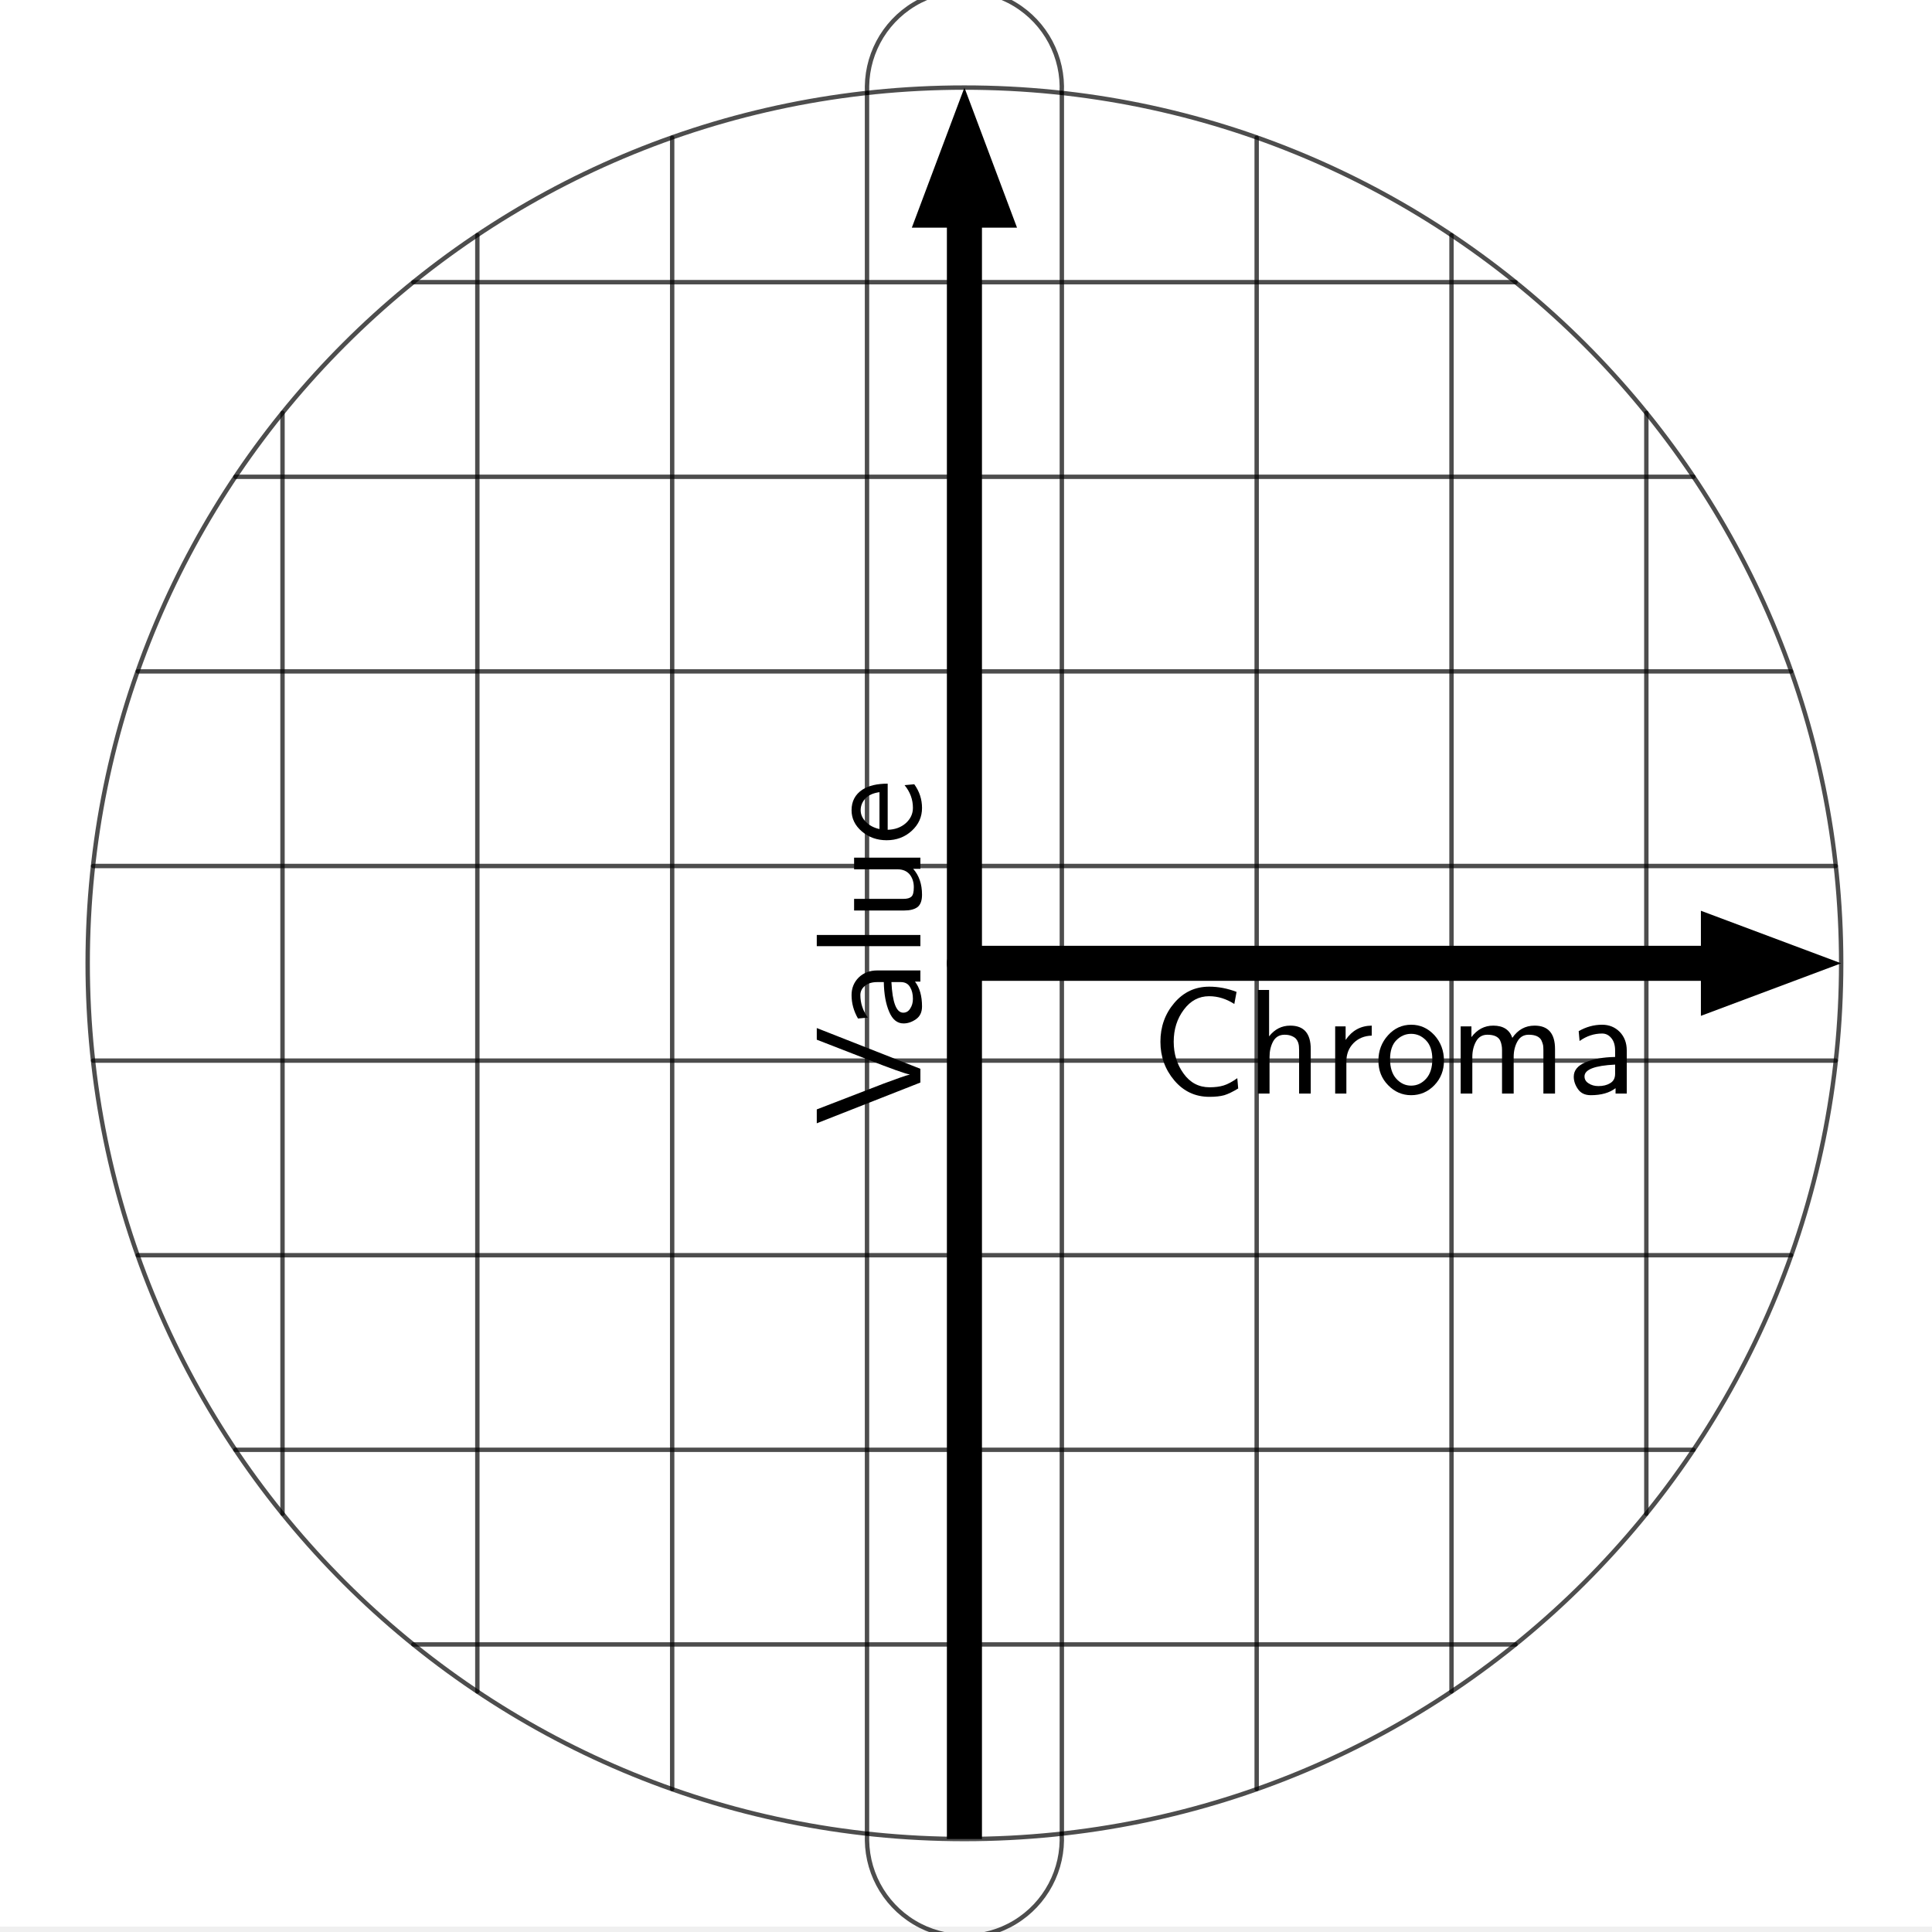
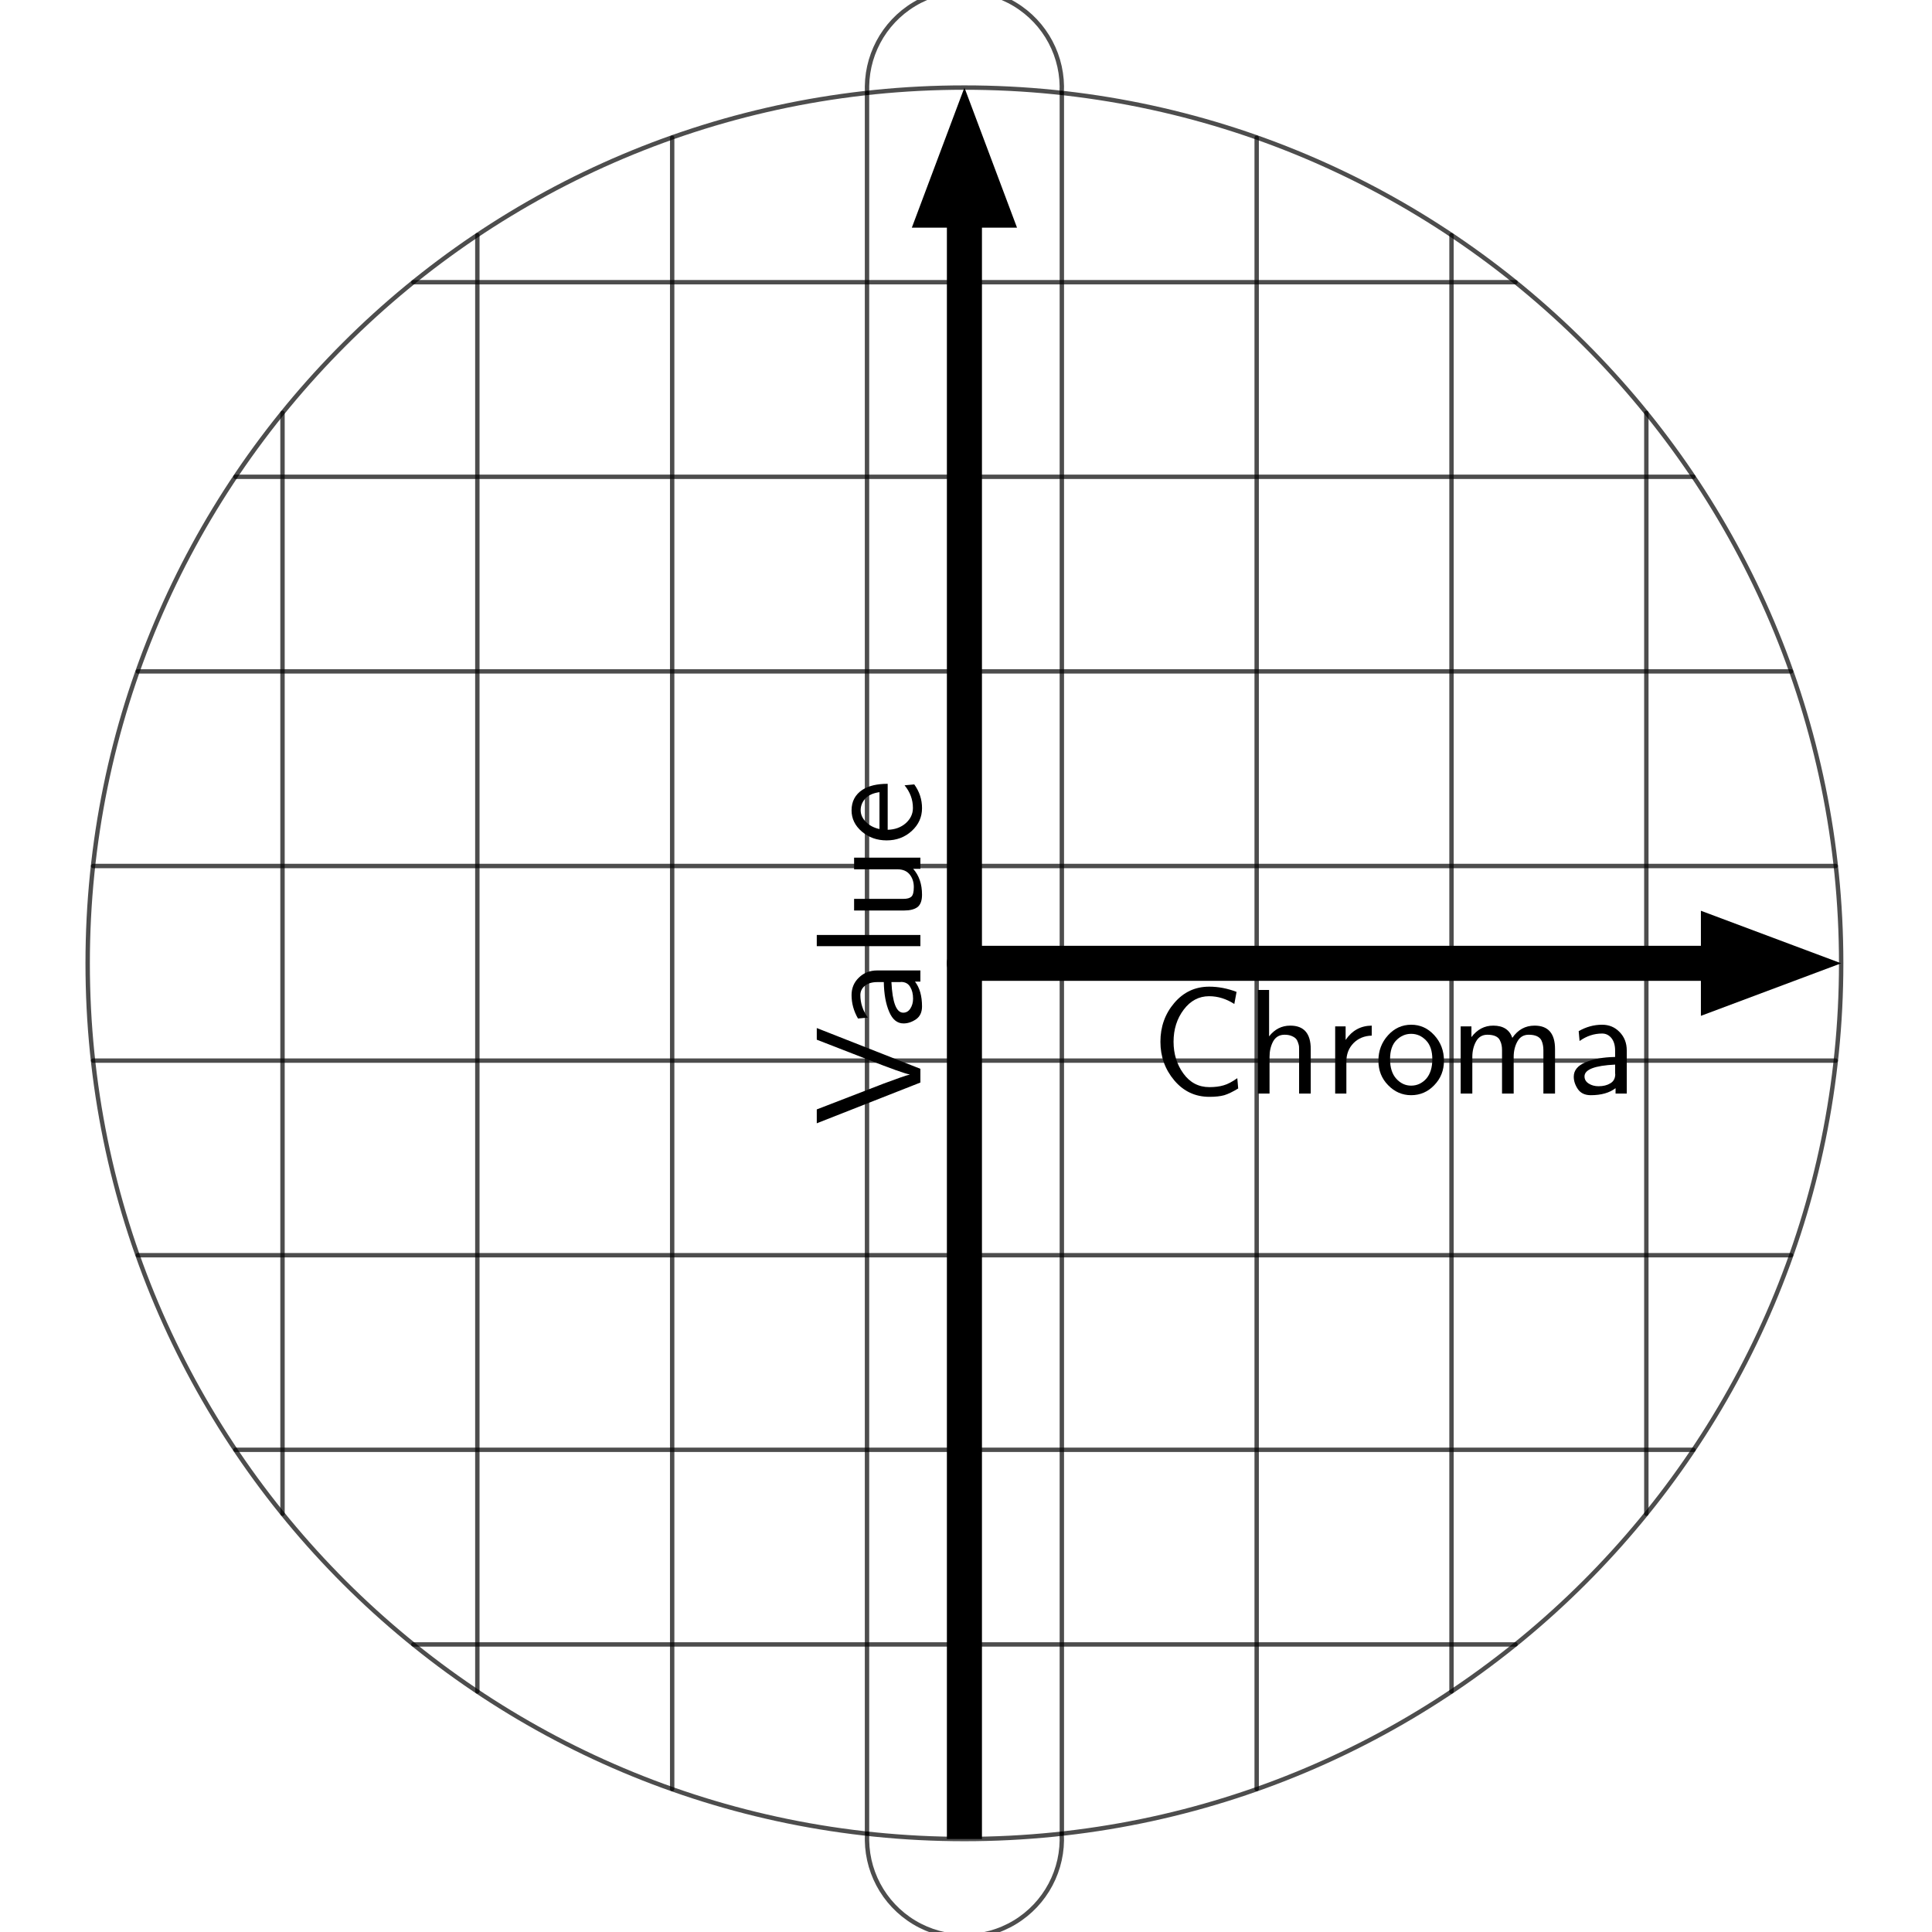
- <svg xmlns="http://www.w3.org/2000/svg" version="1.1" width="660" height="660">
-   <defs>
+ <svg xmlns="http://www.w3.org/2000/svg" version="1.1" width="660" height="660" id="svg1461">
+   <defs id="defs1321">
    <clipPath id="tcAtRCJbMfKi">
-       <path fill="none" stroke="none" d=" M 0 0 L 660 0 L 660 660 L 0 660 L 0 0 Z" />
+       <path fill="none" stroke="none" d=" M 0 0 L 660 0 L 660 660 L 0 660 L 0 0 Z" id="path1318" />
    </clipPath>
  </defs>
-   <g transform="scale(1,1)" clip-path="url(#tcAtRCJbMfKi)">
-     <g transform="translate(0,-55.84358)">
-       <rect fill="rgb(255,255,255)" stroke="none" x="0" y="0" width="1224" height="714" fill-opacity="1" />
-       <path fill="rgb(0,0,0)" stroke="none" paint-order="stroke fill markers" fill-rule="evenodd" d=" M 329.462 378.939 L 329.462 390.905 L 581.051 390.905 L 581.051 402.872 L 628.972 384.922 L 581.051 366.972 L 581.051 378.939 Z" fill-opacity="1" />
-       <path fill="rgb(0,0,0)" stroke="none" paint-order="stroke fill markers" fill-rule="evenodd" d=" M 323.471 684.084 L 335.452 684.084 L 335.452 133.626 L 347.432 133.626 L 329.462 85.76 L 311.491 133.626 L 323.471 133.626 Z" fill-opacity="1" />
-       <path fill="none" stroke="rgb(0,0,0)" paint-order="fill stroke markers" d=" M 628.972 384.922 C 628.972 550.144 494.877 684.084 329.462 684.084 C 164.047 684.084 29.951 550.144 29.951 384.922 C 29.951 219.699 164.047 85.76 329.462 85.76 C 494.877 85.76 628.972 219.699 628.972 384.922 Z" stroke-opacity="0.698" stroke-linecap="round" stroke-linejoin="round" stroke-miterlimit="10" stroke-width="1.5" />
-       <path fill="rgb(0,0,0)" stroke="none" paint-order="stroke fill markers" d=" M 335.452 384.922 C 335.452 388.226 332.77 390.905 329.462 390.905 C 326.153 390.905 323.471 388.226 323.471 384.922 C 323.471 381.617 326.153 378.939 329.462 378.939 C 332.77 378.939 335.452 381.617 335.452 384.922 Z" fill-opacity="1" />
-       <path fill="none" stroke="rgb(0,0,0)" paint-order="fill stroke markers" d=" M 335.452 384.922 C 335.452 388.226 332.77 390.905 329.462 390.905 C 326.153 390.905 323.471 388.226 323.471 384.922 C 323.471 381.617 326.153 378.939 329.462 378.939 C 332.77 378.939 335.452 381.617 335.452 384.922 Z" stroke-opacity="0" stroke-linecap="round" stroke-linejoin="round" stroke-miterlimit="10" stroke-width="6.5" />
-       <path fill="none" stroke="rgb(0,0,0)" paint-order="fill stroke markers" d=" M 362.689 87.606 C 363.374 75.309 357.195 63.641 346.632 57.286 C 336.069 50.931 322.854 50.931 312.291 57.286 C 301.728 63.641 295.549 75.309 296.234 87.606" stroke-opacity="0.698" stroke-linecap="round" stroke-linejoin="round" stroke-miterlimit="10" stroke-width="1.5" />
-       <path fill="none" stroke="rgb(0,0,0)" paint-order="fill stroke markers" d=" M 296.234 682.237 C 295.549 694.535 301.728 706.203 312.291 712.558 C 322.854 718.913 336.069 718.913 346.632 712.558 C 357.195 706.203 363.374 694.535 362.689 682.237" stroke-opacity="0.698" stroke-linecap="round" stroke-linejoin="round" stroke-miterlimit="10" stroke-width="1.5" />
-       <path fill="none" stroke="rgb(0,0,0)" paint-order="fill stroke markers" d=" M 96.509 196.887 L 96.509 572.957" stroke-opacity="0.698" stroke-linecap="round" stroke-linejoin="round" stroke-miterlimit="10" stroke-width="1.5" />
-       <path fill="none" stroke="rgb(0,0,0)" paint-order="fill stroke markers" d=" M 163.067 136.175 L 163.067 633.669" stroke-opacity="0.698" stroke-linecap="round" stroke-linejoin="round" stroke-miterlimit="10" stroke-width="1.5" />
-       <path fill="none" stroke="rgb(0,0,0)" paint-order="fill stroke markers" d=" M 229.625 102.869 L 229.625 666.974" stroke-opacity="0.698" stroke-linecap="round" stroke-linejoin="round" stroke-miterlimit="10" stroke-width="1.5" />
-       <path fill="none" stroke="rgb(0,0,0)" paint-order="fill stroke markers" d=" M 429.299 102.869 L 429.299 666.974" stroke-opacity="0.698" stroke-linecap="round" stroke-linejoin="round" stroke-miterlimit="10" stroke-width="1.5" />
-       <path fill="none" stroke="rgb(0,0,0)" paint-order="fill stroke markers" d=" M 495.856 633.669 L 495.856 136.175" stroke-opacity="0.698" stroke-linecap="round" stroke-linejoin="round" stroke-miterlimit="10" stroke-width="1.5" />
-       <path fill="none" stroke="rgb(0,0,0)" paint-order="fill stroke markers" d=" M 562.414 572.957 L 562.414 196.887" stroke-opacity="0.698" stroke-linecap="round" stroke-linejoin="round" stroke-miterlimit="10" stroke-width="1.5" />
-       <path fill="none" stroke="rgb(0,0,0)" paint-order="fill stroke markers" d=" M 141.207 152.24 L 517.716 152.24" stroke-opacity="0.698" stroke-linecap="round" stroke-linejoin="round" stroke-miterlimit="10" stroke-width="1.5" />
-       <path fill="none" stroke="rgb(0,0,0)" paint-order="fill stroke markers" d=" M 80.425 218.721 L 578.499 218.721" stroke-opacity="0.698" stroke-linecap="round" stroke-linejoin="round" stroke-miterlimit="10" stroke-width="1.5" />
-       <path fill="none" stroke="rgb(0,0,0)" paint-order="fill stroke markers" d=" M 47.08 285.201 L 611.843 285.201" stroke-opacity="0.698" stroke-linecap="round" stroke-linejoin="round" stroke-miterlimit="10" stroke-width="1.5" />
-       <path fill="none" stroke="rgb(0,0,0)" paint-order="fill stroke markers" d=" M 31.806 351.682 L 627.118 351.682" stroke-opacity="0.698" stroke-linecap="round" stroke-linejoin="round" stroke-miterlimit="10" stroke-width="1.5" />
-       <path fill="none" stroke="rgb(0,0,0)" paint-order="fill stroke markers" d=" M 31.806 418.162 L 627.118 418.162" stroke-opacity="0.698" stroke-linecap="round" stroke-linejoin="round" stroke-miterlimit="10" stroke-width="1.5" />
-       <path fill="none" stroke="rgb(0,0,0)" paint-order="fill stroke markers" d=" M 47.08 484.642 L 611.843 484.642" stroke-opacity="0.698" stroke-linecap="round" stroke-linejoin="round" stroke-miterlimit="10" stroke-width="1.5" />
-       <path fill="none" stroke="rgb(0,0,0)" paint-order="fill stroke markers" d=" M 80.425 551.123 L 578.499 551.123" stroke-opacity="0.698" stroke-linecap="round" stroke-linejoin="round" stroke-miterlimit="10" stroke-width="1.5" />
-       <path fill="none" stroke="rgb(0,0,0)" paint-order="fill stroke markers" d=" M 141.207 617.603 L 517.716 617.603" stroke-opacity="0.698" stroke-linecap="round" stroke-linejoin="round" stroke-miterlimit="10" stroke-width="1.5" />
-       <path fill="none" stroke="rgb(0,0,0)" paint-order="fill stroke markers" d=" M 296.183 87.612 L 296.183 682.231" stroke-opacity="0.698" stroke-linecap="round" stroke-linejoin="round" stroke-miterlimit="10" stroke-width="1.5" />
-       <path fill="none" stroke="rgb(0,0,0)" paint-order="fill stroke markers" d=" M 362.741 682.231 L 362.741 87.612" stroke-opacity="0.698" stroke-linecap="round" stroke-linejoin="round" stroke-miterlimit="10" stroke-width="1.5" />
-       <path fill="none" stroke="rgb(0,0,0)" paint-order="fill stroke markers" d=" M 811.5 118.5 L 1011.5 118.5" stroke-opacity="0.392" stroke-linecap="round" stroke-linejoin="round" stroke-miterlimit="10" stroke-width="5" />
-       <path fill="rgb(0,0,0)" stroke="none" paint-order="stroke fill markers" d=" M 1020 118.5 C 1020 123.194 1016.194 127 1011.5 127 C 1006.806 127 1003 123.194 1003 118.5 C 1003 113.806 1006.806 110 1011.5 110 C 1016.194 110 1020 113.806 1020 118.5 Z" fill-opacity="0.392" />
-       <path fill="none" stroke="rgb(0,0,0)" paint-order="fill stroke markers" d=" M 1020 118.5 C 1020 123.194 1016.194 127 1011.5 127 C 1006.806 127 1003 123.194 1003 118.5 C 1003 113.806 1006.806 110 1011.5 110 C 1016.194 110 1020 113.806 1020 118.5 Z" stroke-opacity="0.392" stroke-linecap="round" stroke-linejoin="round" stroke-miterlimit="10" />
-       <path fill="rgb(0,0,0)" stroke="none" paint-order="stroke fill markers" d=" M 1017 118.5 C 1017 121.538 1014.538 124 1011.5 124 C 1008.462 124 1006 121.538 1006 118.5 C 1006 115.462 1008.462 113 1011.5 113 C 1014.538 113 1017 115.462 1017 118.5 Z" fill-opacity="1" />
-       <path fill="none" stroke="rgb(0,0,0)" paint-order="fill stroke markers" d=" M 1017 118.5 C 1017 121.538 1014.538 124 1011.5 124 C 1008.462 124 1006 121.538 1006 118.5 C 1006 115.462 1008.462 113 1011.5 113 C 1014.538 113 1017 115.462 1017 118.5 Z" stroke-opacity="1" stroke-linecap="round" stroke-linejoin="round" stroke-miterlimit="10" />
-       <text fill="none" stroke="rgb(255,255,255)" font-family="geogebra-sans-serif, sans-serif" font-size="12px" font-style="normal" font-weight="normal" text-decoration="normal" x="1000" y="103" text-anchor="start" dominant-baseline="alphabetic" stroke-opacity="1" stroke-linecap="round" stroke-linejoin="bevel" stroke-miterlimit="10" stroke-width="3">Pixels = 300</text>
-       <text fill="rgb(0,0,0)" stroke="none" font-family="geogebra-sans-serif, sans-serif" font-size="12px" font-style="normal" font-weight="normal" text-decoration="normal" x="1000" y="103" text-anchor="start" dominant-baseline="alphabetic" fill-opacity="1">Pixels = 300</text>
-       <path fill="none" stroke="rgb(0,0,0)" paint-order="fill stroke markers" d=" M 839.5 327.5 L 1039.5 327.5" stroke-opacity="0.392" stroke-linecap="round" stroke-linejoin="round" stroke-miterlimit="10" stroke-width="5" />
-       <path fill="rgb(0,0,0)" stroke="none" paint-order="stroke fill markers" d=" M 928 327.5 C 928 332.194 924.194 336 919.5 336 C 914.806 336 911 332.194 911 327.5 C 911 322.806 914.806 319 919.5 319 C 924.194 319 928 322.806 928 327.5 Z" fill-opacity="0.392" />
-       <path fill="none" stroke="rgb(0,0,0)" paint-order="fill stroke markers" d=" M 928 327.5 C 928 332.194 924.194 336 919.5 336 C 914.806 336 911 332.194 911 327.5 C 911 322.806 914.806 319 919.5 319 C 924.194 319 928 322.806 928 327.5 Z" stroke-opacity="0.392" stroke-linecap="round" stroke-linejoin="round" stroke-miterlimit="10" />
-       <path fill="rgb(0,0,0)" stroke="none" paint-order="stroke fill markers" d=" M 925 327.5 C 925 330.538 922.538 333 919.5 333 C 916.462 333 914 330.538 914 327.5 C 914 324.462 916.462 322 919.5 322 C 922.538 322 925 324.462 925 327.5 Z" fill-opacity="1" />
-       <path fill="none" stroke="rgb(0,0,0)" paint-order="fill stroke markers" d=" M 925 327.5 C 925 330.538 922.538 333 919.5 333 C 916.462 333 914 330.538 914 327.5 C 914 324.462 916.462 322 919.5 322 C 922.538 322 925 324.462 925 327.5 Z" stroke-opacity="1" stroke-linecap="round" stroke-linejoin="round" stroke-miterlimit="10" />
-       <text fill="none" stroke="rgb(255,255,255)" font-family="geogebra-sans-serif, sans-serif" font-size="12px" font-style="normal" font-weight="normal" text-decoration="normal" x="908" y="312" text-anchor="start" dominant-baseline="alphabetic" stroke-opacity="1" stroke-linecap="round" stroke-linejoin="bevel" stroke-miterlimit="10" stroke-width="3">ArrowScale = 0.04</text>
-       <text fill="rgb(0,0,0)" stroke="none" font-family="geogebra-sans-serif, sans-serif" font-size="12px" font-style="normal" font-weight="normal" text-decoration="normal" x="908" y="312" text-anchor="start" dominant-baseline="alphabetic" fill-opacity="1">ArrowScale = 0.04</text>
-       <g transform="scale(51,51) translate(7.372549,8.419935) rotate(0,0,0) translate(-7.372549,-8.419935)">
-         <g transform="translate(7.705883,8.419935)">
-           <path fill="rgb(0,0,0)" stroke="none" paint-order="stroke fill markers" d=" M 0.577 -0.681 L 0.562 -0.6 Q 0.481 -0.652 0.393 -0.652 Q 0.291 -0.652 0.224 -0.562 Q 0.156 -0.472 0.156 -0.347 Q 0.156 -0.225 0.222 -0.134 Q 0.288 -0.042 0.396 -0.042 Q 0.451 -0.042 0.49 -0.054 Q 0.53 -0.066 0.582 -0.103 L 0.588 -0.034 Q 0.534 -0.001 0.495 0.011 Q 0.456 0.022 0.395 0.022 Q 0.253 0.022 0.16 -0.088 Q 0.067 -0.198 0.067 -0.347 Q 0.067 -0.498 0.16 -0.607 Q 0.253 -0.716 0.394 -0.716 Q 0.485 -0.716 0.577 -0.681 Z" />
-         </g>
-         <g transform="translate(8.344774,8.419935)">
-           <path fill="rgb(0,0,0)" stroke="none" paint-order="stroke fill markers" d=" M 0.435 -0.298 L 0.435 0 L 0.357 0 L 0.357 -0.291 Q 0.357 -0.305 0.356 -0.315 Q 0.356 -0.324 0.351 -0.341 Q 0.345 -0.357 0.336 -0.367 Q 0.326 -0.378 0.306 -0.386 Q 0.287 -0.394 0.26 -0.394 Q 0.208 -0.394 0.183 -0.349 Q 0.159 -0.304 0.159 -0.245 L 0.159 0 L 0.081 0 L 0.081 -0.694 L 0.156 -0.694 L 0.156 -0.383 Q 0.212 -0.455 0.298 -0.455 Q 0.435 -0.455 0.435 -0.298 Z" />
-         </g>
-         <g transform="translate(8.861442,8.419935)">
-           <path fill="rgb(0,0,0)" stroke="none" paint-order="stroke fill markers" d=" M 0.157 -0.214 L 0.157 0 L 0.082 0 L 0.082 -0.45 L 0.152 -0.45 L 0.152 -0.359 Q 0.216 -0.454 0.327 -0.455 L 0.327 -0.388 Q 0.253 -0.386 0.205 -0.338 Q 0.157 -0.289 0.157 -0.214 Z" />
-         </g>
-         <g transform="translate(9.203111,8.419935)">
-           <path fill="rgb(0,0,0)" stroke="none" paint-order="stroke fill markers" d=" M 0.469 -0.22 Q 0.469 -0.123 0.405 -0.056 Q 0.34 0.011 0.249 0.011 Q 0.16 0.011 0.095 -0.056 Q 0.03 -0.122 0.03 -0.22 Q 0.03 -0.319 0.094 -0.39 Q 0.158 -0.461 0.25 -0.461 Q 0.34 -0.461 0.405 -0.391 Q 0.469 -0.32 0.469 -0.22 M 0.249 -0.053 Q 0.308 -0.053 0.35 -0.1 Q 0.391 -0.146 0.391 -0.23 Q 0.391 -0.313 0.349 -0.356 Q 0.307 -0.4 0.249 -0.4 Q 0.193 -0.4 0.15 -0.357 Q 0.108 -0.314 0.108 -0.23 Q 0.108 -0.145 0.15 -0.099 Q 0.192 -0.053 0.249 -0.053 Z" />
-         </g>
-         <g transform="translate(9.703113,8.419935)">
-           <path fill="rgb(0,0,0)" stroke="none" paint-order="stroke fill markers" d=" M 0.713 -0.298 L 0.713 0 L 0.635 0 L 0.635 -0.291 Q 0.635 -0.31 0.633 -0.324 Q 0.63 -0.338 0.622 -0.356 Q 0.613 -0.374 0.592 -0.384 Q 0.57 -0.394 0.537 -0.394 Q 0.486 -0.394 0.461 -0.349 Q 0.436 -0.304 0.436 -0.245 L 0.436 0 L 0.358 0 L 0.358 -0.291 Q 0.358 -0.31 0.355 -0.324 Q 0.353 -0.338 0.345 -0.356 Q 0.336 -0.374 0.315 -0.384 Q 0.293 -0.394 0.26 -0.394 Q 0.209 -0.394 0.184 -0.349 Q 0.159 -0.304 0.159 -0.245 L 0.159 0 L 0.081 0 L 0.081 -0.45 L 0.153 -0.45 L 0.153 -0.378 Q 0.211 -0.455 0.299 -0.455 Q 0.399 -0.455 0.427 -0.373 Q 0.483 -0.455 0.576 -0.455 Q 0.713 -0.455 0.713 -0.298 Z" />
-         </g>
-         <g transform="translate(10.49756,8.419935)">
-           <path fill="rgb(0,0,0)" stroke="none" paint-order="stroke fill markers" d=" M 0.399 -0.289 L 0.399 0 L 0.324 0 L 0.324 -0.036 Q 0.263 0.011 0.158 0.011 Q 0.1 0.011 0.072 -0.03 Q 0.044 -0.07 0.044 -0.113 Q 0.044 -0.176 0.122 -0.209 Q 0.201 -0.243 0.321 -0.245 L 0.321 -0.288 Q 0.321 -0.341 0.296 -0.371 Q 0.271 -0.402 0.234 -0.402 Q 0.153 -0.402 0.083 -0.352 L 0.077 -0.418 Q 0.152 -0.461 0.234 -0.461 Q 0.304 -0.461 0.352 -0.413 Q 0.399 -0.364 0.399 -0.289 M 0.321 -0.132 L 0.321 -0.194 Q 0.116 -0.184 0.116 -0.115 Q 0.116 -0.085 0.144 -0.068 Q 0.171 -0.05 0.209 -0.05 Q 0.256 -0.05 0.287 -0.069 Q 0.321 -0.088 0.321 -0.132 Z" />
-         </g>
-         <g transform="translate(7.372549,8.419935) rotate(0,0,0) translate(-7.372549,-8.419935)" />
+   <g id="g1652">
+     <rect fill="#ffffff" stroke="none" x="0" y="0" width="660" height="660" fill-opacity="1" id="rect1323" style="stroke-width:0.706" />
+     <path fill="#000000" stroke="none" paint-order="stroke fill markers" fill-rule="evenodd" d="m 329.462,323.095 v 11.966 h 251.589 v 11.966 l 47.922,-17.95 -47.922,-17.95 v 11.966 z" fill-opacity="1" id="path1325" />
+     <path fill="#000000" stroke="none" paint-order="stroke fill markers" fill-rule="evenodd" d="m 323.471,628.24 h 11.98 V 77.782 H 347.432 L 329.462,29.916 311.491,77.782 h 11.98 z" fill-opacity="1" id="path1327" />
+     <path fill="none" stroke="#000000" paint-order="fill stroke markers" d="m 628.972,329.078 c 0,165.223 -134.095,299.162 -299.511,299.162 -165.415,0 -299.511,-133.939 -299.511,-299.162 0,-165.223 134.095,-299.162 299.511,-299.162 165.415,0 299.511,133.939 299.511,299.162 z" stroke-opacity="0.698" stroke-linecap="round" stroke-linejoin="round" stroke-miterlimit="10" stroke-width="1.5" id="path1329" />
+     <path fill="#000000" stroke="none" paint-order="stroke fill markers" d="m 335.452,329.078 c 0,3.304 -2.682,5.983 -5.99,5.983 -3.308,0 -5.99,-2.679 -5.99,-5.983 0,-3.304 2.682,-5.983 5.99,-5.983 3.308,0 5.99,2.679 5.99,5.983 z" fill-opacity="1" id="path1331" />
+     <path fill="none" stroke="#000000" paint-order="fill stroke markers" d="m 335.452,329.078 c 0,3.304 -2.682,5.983 -5.99,5.983 -3.308,0 -5.99,-2.679 -5.99,-5.983 0,-3.304 2.682,-5.983 5.99,-5.983 3.308,0 5.99,2.679 5.99,5.983 z" stroke-opacity="0" stroke-linecap="round" stroke-linejoin="round" stroke-miterlimit="10" stroke-width="6.5" id="path1333" />
+     <path fill="none" stroke="#000000" paint-order="fill stroke markers" d="m 362.689,31.763 c 0.685,-12.298 -5.494,-23.966 -16.057,-30.321 -10.563,-6.355 -23.778,-6.355 -34.341,0 -10.563,6.355 -16.742,18.023 -16.057,30.321" stroke-opacity="0.698" stroke-linecap="round" stroke-linejoin="round" stroke-miterlimit="10" stroke-width="1.5" id="path1335" />
+     <path fill="none" stroke="#000000" paint-order="fill stroke markers" d="m 296.234,626.394 c -0.685,12.298 5.494,23.966 16.057,30.321 10.563,6.355 23.778,6.355 34.341,0 10.563,-6.355 16.742,-18.023 16.057,-30.321" stroke-opacity="0.698" stroke-linecap="round" stroke-linejoin="round" stroke-miterlimit="10" stroke-width="1.5" id="path1337" />
+     <path fill="none" stroke="#000000" paint-order="fill stroke markers" d="m 96.509,141.043 v 376.07" stroke-opacity="0.698" stroke-linecap="round" stroke-linejoin="round" stroke-miterlimit="10" stroke-width="1.5" id="path1339" />
+     <path fill="none" stroke="#000000" paint-order="fill stroke markers" d="M 163.067,80.331 V 577.825" stroke-opacity="0.698" stroke-linecap="round" stroke-linejoin="round" stroke-miterlimit="10" stroke-width="1.5" id="path1341" />
+     <path fill="none" stroke="#000000" paint-order="fill stroke markers" d="M 229.625,47.026 V 611.131" stroke-opacity="0.698" stroke-linecap="round" stroke-linejoin="round" stroke-miterlimit="10" stroke-width="1.5" id="path1343" />
+     <path fill="none" stroke="#000000" paint-order="fill stroke markers" d="M 429.299,47.026 V 611.131" stroke-opacity="0.698" stroke-linecap="round" stroke-linejoin="round" stroke-miterlimit="10" stroke-width="1.5" id="path1345" />
+     <path fill="none" stroke="#000000" paint-order="fill stroke markers" d="M 495.856,577.825 V 80.331" stroke-opacity="0.698" stroke-linecap="round" stroke-linejoin="round" stroke-miterlimit="10" stroke-width="1.5" id="path1347" />
+     <path fill="none" stroke="#000000" paint-order="fill stroke markers" d="M 562.414,517.113 V 141.043" stroke-opacity="0.698" stroke-linecap="round" stroke-linejoin="round" stroke-miterlimit="10" stroke-width="1.5" id="path1349" />
+     <path fill="none" stroke="#000000" paint-order="fill stroke markers" d="M 141.207,96.397 H 517.716" stroke-opacity="0.698" stroke-linecap="round" stroke-linejoin="round" stroke-miterlimit="10" stroke-width="1.5" id="path1351" />
+     <path fill="none" stroke="#000000" paint-order="fill stroke markers" d="M 80.425,162.877 H 578.499" stroke-opacity="0.698" stroke-linecap="round" stroke-linejoin="round" stroke-miterlimit="10" stroke-width="1.5" id="path1353" />
+     <path fill="none" stroke="#000000" paint-order="fill stroke markers" d="M 47.08,229.358 H 611.843" stroke-opacity="0.698" stroke-linecap="round" stroke-linejoin="round" stroke-miterlimit="10" stroke-width="1.5" id="path1355" />
+     <path fill="none" stroke="#000000" paint-order="fill stroke markers" d="M 31.806,295.838 H 627.118" stroke-opacity="0.698" stroke-linecap="round" stroke-linejoin="round" stroke-miterlimit="10" stroke-width="1.5" id="path1357" />
+     <path fill="none" stroke="#000000" paint-order="fill stroke markers" d="M 31.806,362.318 H 627.118" stroke-opacity="0.698" stroke-linecap="round" stroke-linejoin="round" stroke-miterlimit="10" stroke-width="1.5" id="path1359" />
+     <path fill="none" stroke="#000000" paint-order="fill stroke markers" d="M 47.08,428.799 H 611.843" stroke-opacity="0.698" stroke-linecap="round" stroke-linejoin="round" stroke-miterlimit="10" stroke-width="1.5" id="path1361" />
+     <path fill="none" stroke="#000000" paint-order="fill stroke markers" d="M 80.425,495.279 H 578.499" stroke-opacity="0.698" stroke-linecap="round" stroke-linejoin="round" stroke-miterlimit="10" stroke-width="1.5" id="path1363" />
+     <path fill="none" stroke="#000000" paint-order="fill stroke markers" d="M 141.207,561.76 H 517.716" stroke-opacity="0.698" stroke-linecap="round" stroke-linejoin="round" stroke-miterlimit="10" stroke-width="1.5" id="path1365" />
+     <path fill="none" stroke="#000000" paint-order="fill stroke markers" d="M 296.183,31.769 V 626.388" stroke-opacity="0.698" stroke-linecap="round" stroke-linejoin="round" stroke-miterlimit="10" stroke-width="1.5" id="path1367" />
+     <path fill="none" stroke="#000000" paint-order="fill stroke markers" d="M 362.741,626.388 V 31.769" stroke-opacity="0.698" stroke-linecap="round" stroke-linejoin="round" stroke-miterlimit="10" stroke-width="1.5" id="path1369" />
+     <g transform="matrix(51,0,0,51,0,-55.84358)" id="g1425">
+       <g transform="translate(7.705883,8.419935)" id="g1401">
+         <path fill="#000000" stroke="none" paint-order="stroke fill markers" d="M 0.577,-0.681 0.562,-0.6 q -0.081,-0.052 -0.169,-0.052 -0.102,0 -0.17,0.09 -0.068,0.09 -0.068,0.215 0,0.122 0.066,0.213 0.066,0.091 0.174,0.091 0.055,0 0.095,-0.012 Q 0.53,-0.066 0.582,-0.103 l 0.006,0.069 Q 0.534,-0.001 0.495,0.011 0.456,0.022 0.395,0.022 q -0.142,0 -0.235,-0.11 -0.093,-0.11 -0.093,-0.259 0,-0.151 0.093,-0.26 0.093,-0.109 0.234,-0.109 0.091,0 0.183,0.035 z" id="path1399" />
      </g>
-       <g transform="scale(51,51) translate(6.165033,8.966512) rotate(-90,0,0) translate(-6.165033,-8.966512)">
-         <g transform="translate(6.498367,8.966512)">
-           <path fill="rgb(0,0,0)" stroke="none" paint-order="stroke fill markers" d=" M 0.652 -0.694 L 0.379 0 L 0.287 0 L 0.014 -0.694 L 0.107 -0.694 L 0.28 -0.246 Q 0.334 -0.102 0.34 -0.072 L 0.341 -0.072 Q 0.35 -0.12 0.441 -0.352 L 0.574 -0.694 L 0.652 -0.694 Z" />
-         </g>
-         <g transform="translate(7.137258,8.966512)">
-           <path fill="rgb(0,0,0)" stroke="none" paint-order="stroke fill markers" d=" M 0.399 -0.289 L 0.399 0 L 0.324 0 L 0.324 -0.036 Q 0.263 0.011 0.158 0.011 Q 0.1 0.011 0.072 -0.03 Q 0.044 -0.07 0.044 -0.113 Q 0.044 -0.176 0.122 -0.209 Q 0.201 -0.243 0.321 -0.245 L 0.321 -0.288 Q 0.321 -0.341 0.296 -0.371 Q 0.271 -0.402 0.234 -0.402 Q 0.153 -0.402 0.083 -0.352 L 0.077 -0.418 Q 0.152 -0.461 0.234 -0.461 Q 0.304 -0.461 0.352 -0.413 Q 0.399 -0.364 0.399 -0.289 M 0.321 -0.132 L 0.321 -0.194 Q 0.116 -0.184 0.116 -0.115 Q 0.116 -0.085 0.144 -0.068 Q 0.171 -0.05 0.209 -0.05 Q 0.256 -0.05 0.287 -0.069 Q 0.321 -0.088 0.321 -0.132 Z" />
-         </g>
-         <g transform="translate(7.617815,8.966512)">
-           <path fill="rgb(0,0,0)" stroke="none" paint-order="stroke fill markers" d=" M 0.156 -0.694 L 0.156 0 L 0.081 0 L 0.081 -0.694 L 0.156 -0.694 Z" />
-         </g>
-         <g transform="translate(7.856705,8.966512)">
-           <path fill="rgb(0,0,0)" stroke="none" paint-order="stroke fill markers" d=" M 0.435 -0.444 L 0.435 0 L 0.36 0 L 0.36 -0.048 Q 0.293 0.011 0.187 0.011 Q 0.128 0.011 0.104 -0.019 Q 0.081 -0.05 0.081 -0.109 L 0.081 -0.444 L 0.159 -0.444 L 0.159 -0.113 Q 0.159 -0.076 0.174 -0.06 Q 0.188 -0.044 0.237 -0.044 Q 0.288 -0.044 0.323 -0.072 Q 0.357 -0.101 0.357 -0.154 L 0.357 -0.444 L 0.435 -0.444 Z" />
-         </g>
-         <g transform="translate(8.373373,8.966512)">
-           <path fill="rgb(0,0,0)" stroke="none" paint-order="stroke fill markers" d=" M 0.414 -0.219 L 0.105 -0.219 Q 0.107 -0.146 0.149 -0.098 Q 0.192 -0.05 0.252 -0.05 Q 0.336 -0.05 0.404 -0.106 L 0.41 -0.041 Q 0.338 0.011 0.251 0.011 Q 0.161 0.011 0.098 -0.058 Q 0.035 -0.127 0.035 -0.226 Q 0.035 -0.323 0.094 -0.392 Q 0.153 -0.461 0.236 -0.461 Q 0.326 -0.461 0.374 -0.388 Q 0.414 -0.326 0.414 -0.219 M 0.11 -0.274 L 0.357 -0.274 Q 0.348 -0.338 0.314 -0.369 Q 0.28 -0.4 0.236 -0.4 Q 0.193 -0.4 0.158 -0.365 Q 0.122 -0.33 0.11 -0.274 Z" />
-         </g>
-         <g transform="translate(6.165033,8.966512) rotate(90,0,0) translate(-6.165033,-8.966512)" />
+       <g transform="translate(8.344774,8.419935)" id="g1405">
+         <path fill="#000000" stroke="none" paint-order="stroke fill markers" d="M 0.435,-0.298 V 0 H 0.357 v -0.291 q 0,-0.014 -5e-4,-0.024 Q 0.356,-0.324 0.35,-0.341 0.345,-0.357 0.336,-0.367 0.326,-0.378 0.306,-0.386 0.287,-0.394 0.26,-0.394 0.208,-0.394 0.183,-0.349 0.159,-0.304 0.159,-0.245 V 0 H 0.081 v -0.694 h 0.075 v 0.311 q 0.056,-0.072 0.142,-0.072 0.137,0 0.137,0.157 z" id="path1403" />
      </g>
-       <path fill="rgb(255,255,255)" stroke="none" paint-order="stroke fill markers" fill-rule="evenodd" d=" M 818 207 L 949 207 C 950.657 207 953 209.343 953 211 L 953 237 C 953 238.657 950.657 241 949 241 L 818 241 C 816.343 241 814 238.657 814 237 L 814 211 C 814 209.343 816.343 207 818 207 Z" fill-opacity="1" />
-       <path fill="none" stroke="rgb(0,0,0)" paint-order="fill stroke markers" d=" M 817.5 207 L 949.5 207 C 950.95 207 953 209.05 953 210.5 L 953 237.5 C 953 238.95 950.95 241 949.5 241 L 817.5 241 C 816.05 241 814 238.95 814 237.5 L 814 210.5 C 814 209.05 816.05 207 817.5 207 Z" stroke-opacity="1" stroke-linecap="round" stroke-linejoin="round" stroke-miterlimit="10" />
-       <text fill="rgb(0,0,0)" stroke="none" font-family="geogebra-sans-serif, sans-serif" font-size="24px" font-style="normal" font-weight="normal" text-decoration="normal" x="824" y="232" text-anchor="start" dominant-baseline="alphabetic" fill-opacity="1">Reset View</text>
+       <g transform="translate(8.861442,8.419935)" id="g1409">
+         <path fill="#000000" stroke="none" paint-order="stroke fill markers" d="M 0.157,-0.214 V 0 H 0.082 v -0.45 h 0.07 v 0.091 q 0.064,-0.095 0.175,-0.096 v 0.067 Q 0.253,-0.386 0.205,-0.338 0.157,-0.289 0.157,-0.214 Z" id="path1407" />
+       </g>
+       <g transform="translate(9.203111,8.419935)" id="g1413">
+         <path fill="#000000" stroke="none" paint-order="stroke fill markers" d="m 0.469,-0.22 q 0,0.097 -0.065,0.164 Q 0.34,0.011 0.249,0.011 0.16,0.011 0.095,-0.056 0.03,-0.122 0.03,-0.22 q 0,-0.099 0.064,-0.17 0.064,-0.071 0.156,-0.071 0.09,0 0.154,0.07 Q 0.469,-0.32 0.469,-0.22 m -0.22,0.167 q 0.059,0 0.101,-0.046 Q 0.391,-0.146 0.391,-0.23 0.391,-0.313 0.349,-0.356 0.307,-0.4 0.249,-0.4 0.193,-0.4 0.15,-0.357 0.108,-0.314 0.108,-0.23 q 0,0.085 0.042,0.131 0.042,0.046 0.099,0.046 z" id="path1411" />
+       </g>
+       <g transform="translate(9.703113,8.419935)" id="g1417">
+         <path fill="#000000" stroke="none" paint-order="stroke fill markers" d="M 0.713,-0.298 V 0 H 0.635 V -0.291 Q 0.635,-0.31 0.632,-0.324 0.63,-0.338 0.622,-0.356 0.613,-0.374 0.592,-0.384 0.57,-0.394 0.537,-0.394 q -0.051,0 -0.076,0.045 -0.025,0.045 -0.025,0.104 V 0 H 0.358 V -0.291 Q 0.358,-0.31 0.355,-0.324 0.353,-0.338 0.344,-0.356 0.336,-0.374 0.315,-0.384 0.293,-0.394 0.26,-0.394 q -0.051,0 -0.076,0.045 -0.025,0.045 -0.025,0.104 V 0 H 0.081 v -0.45 h 0.072 v 0.072 q 0.058,-0.077 0.146,-0.077 0.1,0 0.128,0.082 0.056,-0.082 0.149,-0.082 0.137,0 0.137,0.157 z" id="path1415" />
+       </g>
+       <g transform="translate(10.49756,8.419935)" id="g1421">
+         <path fill="#000000" stroke="none" paint-order="stroke fill markers" d="M 0.399,-0.289 V 0 H 0.324 V -0.036 Q 0.263,0.011 0.158,0.011 0.1,0.011 0.072,-0.029 0.044,-0.07 0.044,-0.113 0.044,-0.176 0.122,-0.209 0.201,-0.243 0.321,-0.245 v -0.043 q 0,-0.053 -0.025,-0.084 -0.025,-0.03 -0.062,-0.03 -0.081,0 -0.151,0.05 L 0.077,-0.418 q 0.075,-0.043 0.157,-0.043 0.07,0 0.117,0.049 0.048,0.049 0.048,0.123 m -0.078,0.157 v -0.062 q -0.205,0.01 -0.205,0.079 0,0.03 0.028,0.048 0.028,0.018 0.066,0.018 0.047,0 0.078,-0.019 0.034,-0.019 0.034,-0.063 z" id="path1419" />
+       </g>
+       <g id="g1423" />
+     </g>
+     <g transform="matrix(0,-51,51,0,-142.8754,715.8652)" id="g1449">
+       <g transform="translate(6.498367,8.966512)" id="g1429">
+         <path fill="#000000" stroke="none" paint-order="stroke fill markers" d="M 0.652,-0.694 0.379,0 H 0.287 L 0.014,-0.694 h 0.093 l 0.173,0.448 q 0.054,0.144 0.06,0.174 h 0.001 q 0.009,-0.048 0.1,-0.28 l 0.133,-0.342 z" id="path1427" />
+       </g>
+       <g transform="translate(7.137258,8.966512)" id="g1433">
+         <path fill="#000000" stroke="none" paint-order="stroke fill markers" d="M 0.399,-0.289 V 0 H 0.324 V -0.036 Q 0.263,0.011 0.158,0.011 0.1,0.011 0.072,-0.029 0.044,-0.07 0.044,-0.113 0.044,-0.176 0.122,-0.209 0.201,-0.243 0.321,-0.245 v -0.043 q 0,-0.053 -0.025,-0.084 -0.025,-0.03 -0.062,-0.03 -0.081,0 -0.151,0.05 L 0.077,-0.418 q 0.075,-0.043 0.157,-0.043 0.07,0 0.117,0.049 0.048,0.049 0.048,0.123 m -0.078,0.157 v -0.062 q -0.205,0.01 -0.205,0.079 0,0.03 0.028,0.048 0.028,0.018 0.066,0.018 0.047,0 0.078,-0.019 0.034,-0.019 0.034,-0.063 z" id="path1431" />
+       </g>
+       <g transform="translate(7.617815,8.966512)" id="g1437">
+         <path fill="#000000" stroke="none" paint-order="stroke fill markers" d="M 0.156,-0.694 V 0 H 0.081 v -0.694 z" id="path1435" />
+       </g>
+       <g transform="translate(7.856705,8.966512)" id="g1441">
+         <path fill="#000000" stroke="none" paint-order="stroke fill markers" d="M 0.435,-0.444 V 0 H 0.36 V -0.048 Q 0.293,0.011 0.187,0.011 0.128,0.011 0.104,-0.019 0.081,-0.05 0.081,-0.109 v -0.335 h 0.078 v 0.331 q 0,0.037 0.015,0.053 0.015,0.016 0.064,0.016 0.051,0 0.086,-0.029 Q 0.357,-0.101 0.357,-0.154 v -0.29 z" id="path1439" />
+       </g>
+       <g transform="translate(8.373373,8.966512)" id="g1445">
+         <path fill="#000000" stroke="none" paint-order="stroke fill markers" d="M 0.414,-0.219 H 0.105 q 0.002,0.073 0.044,0.121 0.043,0.048 0.102,0.048 0.084,0 0.152,-0.056 l 0.006,0.065 q -0.072,0.052 -0.159,0.052 -0.09,0 -0.153,-0.069 -0.063,-0.069 -0.063,-0.168 0,-0.097 0.059,-0.166 0.059,-0.069 0.142,-0.069 0.09,0 0.138,0.073 0.04,0.062 0.04,0.169 M 0.11,-0.274 H 0.357 Q 0.348,-0.338 0.314,-0.369 0.28,-0.4 0.236,-0.4 0.193,-0.4 0.158,-0.365 0.122,-0.33 0.11,-0.274 Z" id="path1443" />
+       </g>
+       <g transform="rotate(90,6.165033,8.966512)" id="g1447" />
    </g>
  </g>
</svg>
